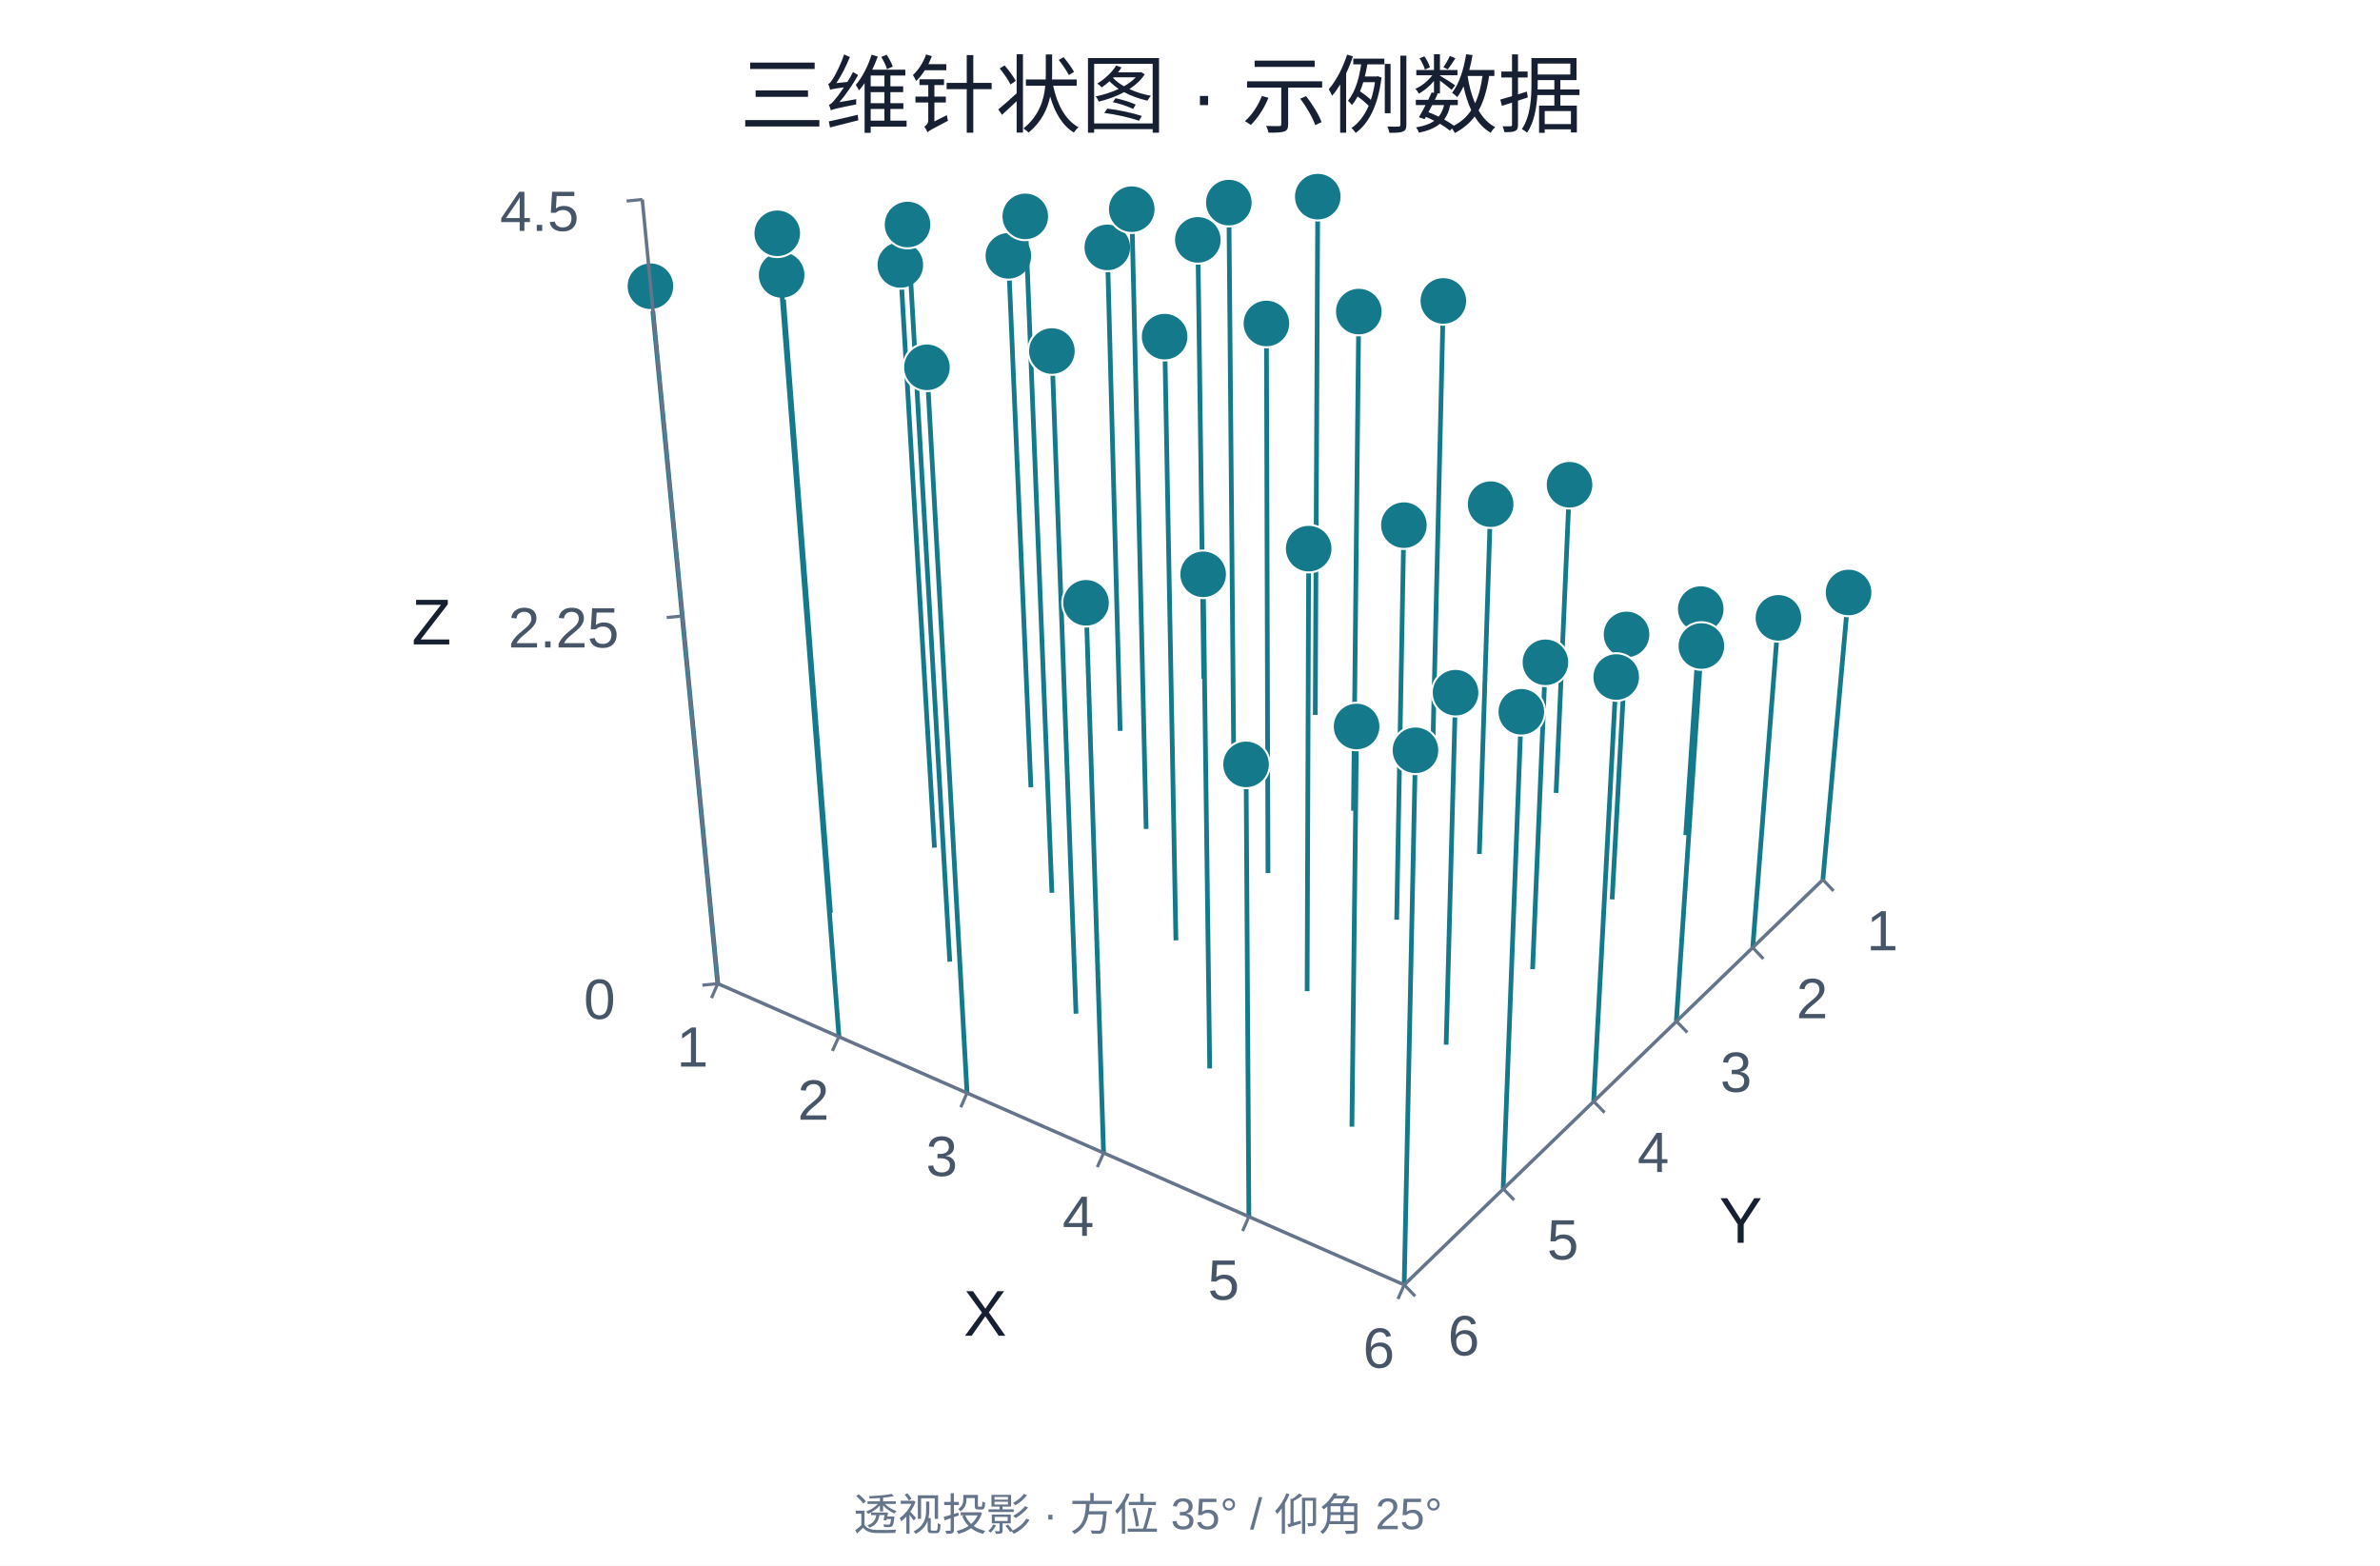
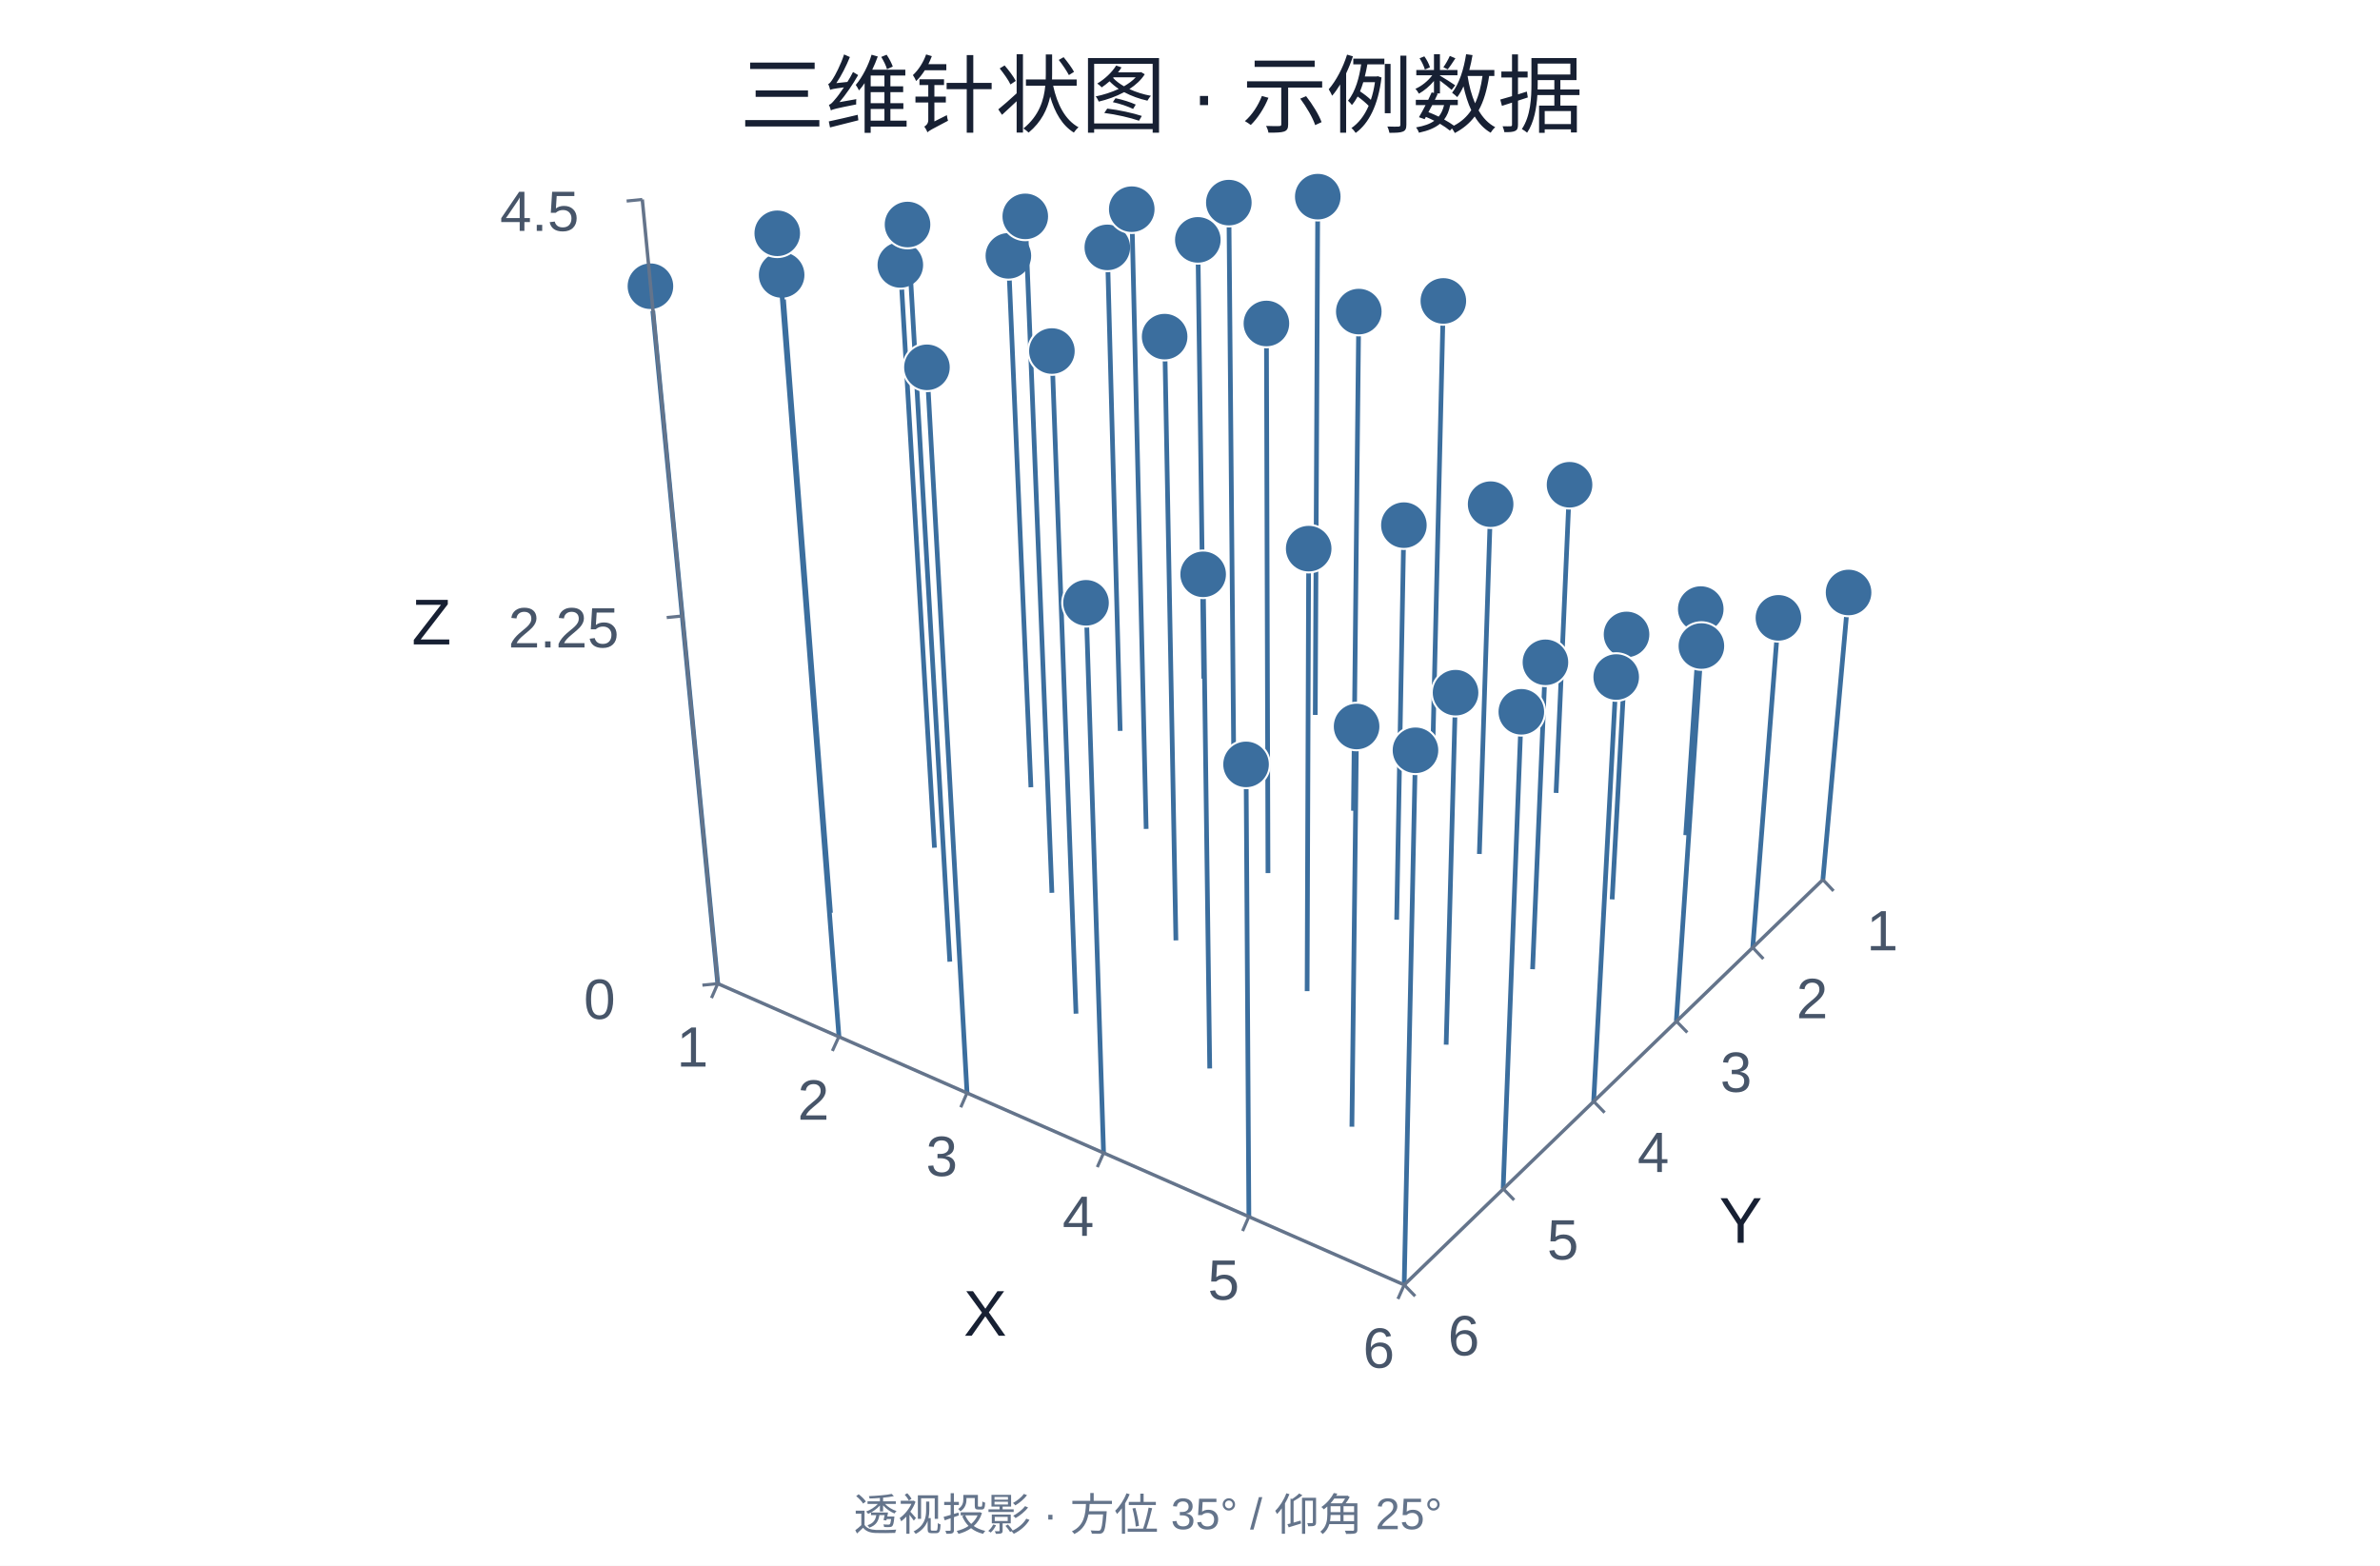
<svg xmlns="http://www.w3.org/2000/svg" width="760" height="500" version="1.1" baseProfile="full" viewBox="0 0 760 500">
  <rect width="760" height="500" x="0" y="0" fill="#ffffff" />
-   <polyline points="384.4 216.7 382.5 76.6" fill="none" pointer-events="visible" stroke="#147a8b" stroke-width="1.5" stroke-linejoin="round" class="zr69-cls-833" />
-   <polyline points="420 228.3 420.8 62.8" fill="none" pointer-events="visible" stroke="#147a8b" stroke-width="1.5" stroke-linejoin="round" class="zr69-cls-833" />
-   <circle cx="382.5" cy="76.6" r="7.6" fill="#147a8b" stroke="#ffffff" stroke-width="0.65" class="zr69-cls-834" />
-   <polyline points="357.7 233.4 353.6 79" fill="none" pointer-events="visible" stroke="#147a8b" stroke-width="1.5" stroke-linejoin="round" class="zr69-cls-833" />
-   <polyline points="457.5 240.4 460.9 96.1" fill="none" pointer-events="visible" stroke="#147a8b" stroke-width="1.5" stroke-linejoin="round" class="zr69-cls-833" />
-   <polyline points="496.9 253.2 501.2 154.8" fill="none" pointer-events="visible" stroke="#147a8b" stroke-width="1.5" stroke-linejoin="round" class="zr69-cls-833" />
-   <polyline points="394 245.8 392.4 64.7" fill="none" pointer-events="visible" stroke="#147a8b" stroke-width="1.5" stroke-linejoin="round" class="zr69-cls-833" />
-   <circle cx="420.8" cy="62.8" r="7.6" fill="#147a8b" stroke="#ffffff" stroke-width="0.65" class="zr69-cls-834" />
-   <circle cx="353.6" cy="79" r="7.6" fill="#147a8b" stroke="#ffffff" stroke-width="0.65" class="zr69-cls-834" />
-   <polyline points="329.2 251.4 322 81.7" fill="none" pointer-events="visible" stroke="#147a8b" stroke-width="1.5" stroke-linejoin="round" class="zr69-cls-833" />
-   <polyline points="538.3 266.7 543.1 194.5" fill="none" pointer-events="visible" stroke="#147a8b" stroke-width="1.5" stroke-linejoin="round" class="zr69-cls-833" />
-   <circle cx="460.9" cy="96.1" r="7.6" fill="#147a8b" stroke="#ffffff" stroke-width="0.65" class="zr69-cls-834" />
-   <circle cx="501.2" cy="154.8" r="7.6" fill="#147a8b" stroke="#ffffff" stroke-width="0.65" class="zr69-cls-834" />
-   <polyline points="432.2 258.9 433.9 99.5" fill="none" pointer-events="visible" stroke="#147a8b" stroke-width="1.5" stroke-linejoin="round" class="zr69-cls-833" />
-   <circle cx="543.1" cy="194.5" r="7.6" fill="#147a8b" stroke="#ffffff" stroke-width="0.65" class="zr69-cls-834" />
-   <polyline points="472.4 272.7 476 161" fill="none" pointer-events="visible" stroke="#147a8b" stroke-width="1.5" stroke-linejoin="round" class="zr69-cls-833" />
-   <polyline points="366 264.7 361.4 66.8" fill="none" pointer-events="visible" stroke="#147a8b" stroke-width="1.5" stroke-linejoin="round" class="zr69-cls-833" />
-   <circle cx="392.4" cy="64.7" r="7.6" fill="#147a8b" stroke="#ffffff" stroke-width="0.65" class="zr69-cls-834" />
-   <polyline points="582.1 280.9 590.3 189.2" fill="none" pointer-events="visible" stroke="#147a8b" stroke-width="1.5" stroke-linejoin="round" class="zr69-cls-833" />
-   <polyline points="298.4 270.7 287.5 84.6" fill="none" pointer-events="visible" stroke="#147a8b" stroke-width="1.5" stroke-linejoin="round" class="zr69-cls-833" />
-   <circle cx="322" cy="81.7" r="7.6" fill="#147a8b" stroke="#ffffff" stroke-width="0.65" class="zr69-cls-834" />
-   <polyline points="514.8 287.2 519.4 202.6" fill="none" pointer-events="visible" stroke="#147a8b" stroke-width="1.5" stroke-linejoin="round" class="zr69-cls-833" />
-   <circle cx="433.9" cy="99.5" r="7.6" fill="#147a8b" stroke="#ffffff" stroke-width="0.65" class="zr69-cls-834" />
-   <polyline points="404.9 278.8 404.4 103.3" fill="none" pointer-events="visible" stroke="#147a8b" stroke-width="1.5" stroke-linejoin="round" class="zr69-cls-833" />
-   <circle cx="476" cy="161" r="7.6" fill="#147a8b" stroke="#ffffff" stroke-width="0.65" class="zr69-cls-834" />
-   <circle cx="590.3" cy="189.2" r="7.6" fill="#147a8b" stroke="#ffffff" stroke-width="0.65" class="zr69-cls-834" />
-   <circle cx="519.4" cy="202.6" r="7.6" fill="#147a8b" stroke="#ffffff" stroke-width="0.65" class="zr69-cls-834" />
-   <polyline points="446 293.7 448.3 167.7" fill="none" pointer-events="visible" stroke="#147a8b" stroke-width="1.5" stroke-linejoin="round" class="zr69-cls-833" />
-   <polyline points="335.9 285.1 327.4 69.1" fill="none" pointer-events="visible" stroke="#147a8b" stroke-width="1.5" stroke-linejoin="round" class="zr69-cls-833" />
-   <polyline points="559.7 302.6 567.9 197.3" fill="none" pointer-events="visible" stroke="#147a8b" stroke-width="1.5" stroke-linejoin="round" class="zr69-cls-833" />
-   <circle cx="361.4" cy="66.8" r="7.6" fill="#147a8b" stroke="#ffffff" stroke-width="0.65" class="zr69-cls-834" />
-   <polyline points="265.2 291.5 249.6 87.8" fill="none" pointer-events="visible" stroke="#147a8b" stroke-width="1.5" stroke-linejoin="round" class="zr69-cls-833" />
-   <circle cx="287.5" cy="84.6" r="7.6" fill="#147a8b" stroke="#ffffff" stroke-width="0.65" class="zr69-cls-834" />
-   <polyline points="489.4 309.5 493.5 211.5" fill="none" pointer-events="visible" stroke="#147a8b" stroke-width="1.5" stroke-linejoin="round" class="zr69-cls-833" />
-   <polyline points="375.5 300.3 371.9 107.5" fill="none" pointer-events="visible" stroke="#147a8b" stroke-width="1.5" stroke-linejoin="round" class="zr69-cls-833" />
-   <circle cx="404.4" cy="103.3" r="7.6" fill="#147a8b" stroke="#ffffff" stroke-width="0.65" class="zr69-cls-834" />
-   <circle cx="448.3" cy="167.7" r="7.6" fill="#147a8b" stroke="#ffffff" stroke-width="0.65" class="zr69-cls-834" />
-   <circle cx="567.9" cy="197.3" r="7.6" fill="#147a8b" stroke="#ffffff" stroke-width="0.65" class="zr69-cls-834" />
-   <polyline points="417.4 316.5 417.9 175.2" fill="none" pointer-events="visible" stroke="#147a8b" stroke-width="1.5" stroke-linejoin="round" class="zr69-cls-833" />
-   <circle cx="493.5" cy="211.5" r="7.6" fill="#147a8b" stroke="#ffffff" stroke-width="0.65" class="zr69-cls-834" />
-   <polyline points="303.3 307.1 289.8 71.7" fill="none" pointer-events="visible" stroke="#147a8b" stroke-width="1.5" stroke-linejoin="round" class="zr69-cls-833" />
-   <polyline points="535.3 326.1 543.3 206.3" fill="none" pointer-events="visible" stroke="#147a8b" stroke-width="1.5" stroke-linejoin="round" class="zr69-cls-833" />
-   <polyline points="229.2 314.1 207.7 91.4" fill="none" pointer-events="visible" stroke="#147a8b" stroke-width="1.5" stroke-linejoin="round" class="zr69-cls-833" />
-   <circle cx="327.4" cy="69.1" r="7.6" fill="#147a8b" stroke="#ffffff" stroke-width="0.65" class="zr69-cls-834" />
-   <circle cx="249.6" cy="87.8" r="7.6" fill="#147a8b" stroke="#ffffff" stroke-width="0.65" class="zr69-cls-834" />
-   <polyline points="461.8 333.6 464.8 221.2" fill="none" pointer-events="visible" stroke="#147a8b" stroke-width="1.5" stroke-linejoin="round" class="zr69-cls-833" />
-   <polyline points="343.6 323.7 335.9 112.1" fill="none" pointer-events="visible" stroke="#147a8b" stroke-width="1.5" stroke-linejoin="round" class="zr69-cls-833" />
-   <circle cx="371.9" cy="107.5" r="7.6" fill="#147a8b" stroke="#ffffff" stroke-width="0.65" class="zr69-cls-834" />
-   <circle cx="417.9" cy="175.2" r="7.6" fill="#147a8b" stroke="#ffffff" stroke-width="0.65" class="zr69-cls-834" />
-   <circle cx="543.3" cy="206.3" r="7.6" fill="#147a8b" stroke="#ffffff" stroke-width="0.65" class="zr69-cls-834" />
-   <polyline points="386.3 341.2 384.2 183.4" fill="none" pointer-events="visible" stroke="#147a8b" stroke-width="1.5" stroke-linejoin="round" class="zr69-cls-833" />
-   <polyline points="267.9 331 248.2 74.5" fill="none" pointer-events="visible" stroke="#147a8b" stroke-width="1.5" stroke-linejoin="round" class="zr69-cls-833" />
-   <circle cx="464.8" cy="221.2" r="7.6" fill="#147a8b" stroke="#ffffff" stroke-width="0.65" class="zr69-cls-834" />
-   <polyline points="508.9 351.7 516.1 216.2" fill="none" pointer-events="visible" stroke="#147a8b" stroke-width="1.5" stroke-linejoin="round" class="zr69-cls-833" />
-   <circle cx="289.8" cy="71.7" r="7.6" fill="#147a8b" stroke="#ffffff" stroke-width="0.65" class="zr69-cls-834" />
-   <polyline points="431.7 359.8 433.2 232" fill="none" pointer-events="visible" stroke="#147a8b" stroke-width="1.5" stroke-linejoin="round" class="zr69-cls-833" />
-   <circle cx="207.7" cy="91.4" r="7.6" fill="#147a8b" stroke="#ffffff" stroke-width="0.65" class="zr69-cls-834" />
-   <polyline points="308.8 349 296 117.3" fill="none" pointer-events="visible" stroke="#147a8b" stroke-width="1.5" stroke-linejoin="round" class="zr69-cls-833" />
-   <circle cx="335.9" cy="112.1" r="7.6" fill="#147a8b" stroke="#ffffff" stroke-width="0.65" class="zr69-cls-834" />
-   <circle cx="384.2" cy="183.4" r="7.6" fill="#147a8b" stroke="#ffffff" stroke-width="0.65" class="zr69-cls-834" />
-   <circle cx="516.1" cy="216.2" r="7.6" fill="#147a8b" stroke="#ffffff" stroke-width="0.65" class="zr69-cls-834" />
-   <polyline points="352.4 368.2 346.8 192.5" fill="none" pointer-events="visible" stroke="#147a8b" stroke-width="1.5" stroke-linejoin="round" class="zr69-cls-833" />
-   <circle cx="433.2" cy="232" r="7.6" fill="#147a8b" stroke="#ffffff" stroke-width="0.65" class="zr69-cls-834" />
-   <polyline points="480 379.6 485.8 227.3" fill="none" pointer-events="visible" stroke="#147a8b" stroke-width="1.5" stroke-linejoin="round" class="zr69-cls-833" />
-   <circle cx="248.2" cy="74.5" r="7.6" fill="#147a8b" stroke="#ffffff" stroke-width="0.65" class="zr69-cls-834" />
-   <polyline points="398.8 388.5 397.9 244.1" fill="none" pointer-events="visible" stroke="#147a8b" stroke-width="1.5" stroke-linejoin="round" class="zr69-cls-833" />
-   <circle cx="296" cy="117.3" r="7.6" fill="#147a8b" stroke="#ffffff" stroke-width="0.65" class="zr69-cls-834" />
-   <circle cx="346.8" cy="192.5" r="7.6" fill="#147a8b" stroke="#ffffff" stroke-width="0.65" class="zr69-cls-834" />
-   <circle cx="485.8" cy="227.3" r="7.6" fill="#147a8b" stroke="#ffffff" stroke-width="0.65" class="zr69-cls-834" />
-   <circle cx="397.9" cy="244.1" r="7.6" fill="#147a8b" stroke="#ffffff" stroke-width="0.65" class="zr69-cls-834" />
-   <polyline points="448.4 410.3 452 239.6" fill="none" pointer-events="visible" stroke="#147a8b" stroke-width="1.5" stroke-linejoin="round" class="zr69-cls-833" />
-   <circle cx="452" cy="239.6" r="7.6" fill="#147a8b" stroke="#ffffff" stroke-width="0.65" class="zr69-cls-834" />
-   <path d="M229.2 314.1L448.4 410.3" fill="none" pointer-events="visible" stroke="#64748b" stroke-width="1.1" class="zr69-cls-835" />
-   <path d="M229.2 314.1L227.2 318.7" fill="none" pointer-events="visible" stroke="#64748b" class="zr69-cls-835" />
-   <path d="M267.9 331L265.8 335.6" fill="none" pointer-events="visible" stroke="#64748b" class="zr69-cls-835" />
-   <path d="M308.8 349L306.8 353.6" fill="none" pointer-events="visible" stroke="#64748b" class="zr69-cls-835" />
-   <path d="M352.4 368.2L350.4 372.7" fill="none" pointer-events="visible" stroke="#64748b" class="zr69-cls-835" />
-   <path d="M398.8 388.5L396.8 393.1" fill="none" pointer-events="visible" stroke="#64748b" class="zr69-cls-835" />
-   <path d="M448.4 410.3L446.4 414.8" fill="none" pointer-events="visible" stroke="#64748b" class="zr69-cls-835" />
-   <path d="M582.1 280.9L448.4 410.3" fill="none" pointer-events="visible" stroke="#64748b" stroke-width="1.1" class="zr69-cls-835" />
-   <path d="M582.1 280.9L585.5 284.5" fill="none" pointer-events="visible" stroke="#64748b" class="zr69-cls-835" />
-   <path d="M559.7 302.6L563.1 306.2" fill="none" pointer-events="visible" stroke="#64748b" class="zr69-cls-835" />
-   <path d="M535.3 326.1L538.8 329.7" fill="none" pointer-events="visible" stroke="#64748b" class="zr69-cls-835" />
-   <path d="M508.9 351.7L512.4 355.3" fill="none" pointer-events="visible" stroke="#64748b" class="zr69-cls-835" />
-   <path d="M480 379.6L483.5 383.2" fill="none" pointer-events="visible" stroke="#64748b" class="zr69-cls-835" />
-   <path d="M448.4 410.3L451.9 413.9" fill="none" pointer-events="visible" stroke="#64748b" class="zr69-cls-835" />
-   <path d="M229.2 314.1L205.1 63.7" fill="none" pointer-events="visible" stroke="#64748b" stroke-width="1.1" class="zr69-cls-835" />
-   <path d="M229.2 314.1L224.3 314.6" fill="none" pointer-events="visible" stroke="#64748b" class="zr69-cls-835" />
-   <path d="M217.9 196.7L212.9 197.2" fill="none" pointer-events="visible" stroke="#64748b" class="zr69-cls-835" />
-   <path d="M205.1 63.7L200.1 64.2" fill="none" pointer-events="visible" stroke="#64748b" class="zr69-cls-835" />
-   <path d="M0 0l287.6 0l0 32.7l-287.6 0Z" transform="translate(236.2045 12)" fill="none" pointer-events="visible" class="zr69-cls-835" />
+   <polyline points="384.4 216.7 382.5 76.6" fill="none" pointer-events="visible" stroke="#3B6E9E" stroke-width="1.5" stroke-linejoin="round" class="zr69-cls-819" />
+   <polyline points="420 228.3 420.8 62.8" fill="none" pointer-events="visible" stroke="#3B6E9E" stroke-width="1.5" stroke-linejoin="round" class="zr69-cls-819" />
+   <circle cx="382.5" cy="76.6" r="7.6" fill="#3B6E9E" stroke="#ffffff" stroke-width="0.65" class="zr69-cls-820" />
+   <polyline points="357.7 233.4 353.6 79" fill="none" pointer-events="visible" stroke="#3B6E9E" stroke-width="1.5" stroke-linejoin="round" class="zr69-cls-819" />
+   <polyline points="457.5 240.4 460.9 96.1" fill="none" pointer-events="visible" stroke="#3B6E9E" stroke-width="1.5" stroke-linejoin="round" class="zr69-cls-819" />
+   <polyline points="496.9 253.2 501.2 154.8" fill="none" pointer-events="visible" stroke="#3B6E9E" stroke-width="1.5" stroke-linejoin="round" class="zr69-cls-819" />
+   <polyline points="394 245.8 392.4 64.7" fill="none" pointer-events="visible" stroke="#3B6E9E" stroke-width="1.5" stroke-linejoin="round" class="zr69-cls-819" />
+   <circle cx="420.8" cy="62.8" r="7.6" fill="#3B6E9E" stroke="#ffffff" stroke-width="0.65" class="zr69-cls-820" />
+   <circle cx="353.6" cy="79" r="7.6" fill="#3B6E9E" stroke="#ffffff" stroke-width="0.65" class="zr69-cls-820" />
+   <polyline points="329.2 251.4 322 81.7" fill="none" pointer-events="visible" stroke="#3B6E9E" stroke-width="1.5" stroke-linejoin="round" class="zr69-cls-819" />
+   <polyline points="538.3 266.7 543.1 194.5" fill="none" pointer-events="visible" stroke="#3B6E9E" stroke-width="1.5" stroke-linejoin="round" class="zr69-cls-819" />
+   <circle cx="460.9" cy="96.1" r="7.6" fill="#3B6E9E" stroke="#ffffff" stroke-width="0.65" class="zr69-cls-820" />
+   <circle cx="501.2" cy="154.8" r="7.6" fill="#3B6E9E" stroke="#ffffff" stroke-width="0.65" class="zr69-cls-820" />
+   <polyline points="432.2 258.9 433.9 99.5" fill="none" pointer-events="visible" stroke="#3B6E9E" stroke-width="1.5" stroke-linejoin="round" class="zr69-cls-819" />
+   <circle cx="543.1" cy="194.5" r="7.6" fill="#3B6E9E" stroke="#ffffff" stroke-width="0.65" class="zr69-cls-820" />
+   <polyline points="472.4 272.7 476 161" fill="none" pointer-events="visible" stroke="#3B6E9E" stroke-width="1.5" stroke-linejoin="round" class="zr69-cls-819" />
+   <polyline points="366 264.7 361.4 66.8" fill="none" pointer-events="visible" stroke="#3B6E9E" stroke-width="1.5" stroke-linejoin="round" class="zr69-cls-819" />
+   <circle cx="392.4" cy="64.7" r="7.6" fill="#3B6E9E" stroke="#ffffff" stroke-width="0.65" class="zr69-cls-820" />
+   <polyline points="582.1 280.9 590.3 189.2" fill="none" pointer-events="visible" stroke="#3B6E9E" stroke-width="1.5" stroke-linejoin="round" class="zr69-cls-819" />
+   <polyline points="298.4 270.7 287.5 84.6" fill="none" pointer-events="visible" stroke="#3B6E9E" stroke-width="1.5" stroke-linejoin="round" class="zr69-cls-819" />
+   <circle cx="322" cy="81.7" r="7.6" fill="#3B6E9E" stroke="#ffffff" stroke-width="0.65" class="zr69-cls-820" />
+   <polyline points="514.8 287.2 519.4 202.6" fill="none" pointer-events="visible" stroke="#3B6E9E" stroke-width="1.5" stroke-linejoin="round" class="zr69-cls-819" />
+   <circle cx="433.9" cy="99.5" r="7.6" fill="#3B6E9E" stroke="#ffffff" stroke-width="0.65" class="zr69-cls-820" />
+   <polyline points="404.9 278.8 404.4 103.3" fill="none" pointer-events="visible" stroke="#3B6E9E" stroke-width="1.5" stroke-linejoin="round" class="zr69-cls-819" />
+   <circle cx="476" cy="161" r="7.6" fill="#3B6E9E" stroke="#ffffff" stroke-width="0.65" class="zr69-cls-820" />
+   <circle cx="590.3" cy="189.2" r="7.6" fill="#3B6E9E" stroke="#ffffff" stroke-width="0.65" class="zr69-cls-820" />
+   <circle cx="519.4" cy="202.6" r="7.6" fill="#3B6E9E" stroke="#ffffff" stroke-width="0.65" class="zr69-cls-820" />
+   <polyline points="446 293.7 448.3 167.7" fill="none" pointer-events="visible" stroke="#3B6E9E" stroke-width="1.5" stroke-linejoin="round" class="zr69-cls-819" />
+   <polyline points="335.9 285.1 327.4 69.1" fill="none" pointer-events="visible" stroke="#3B6E9E" stroke-width="1.5" stroke-linejoin="round" class="zr69-cls-819" />
+   <polyline points="559.7 302.6 567.9 197.3" fill="none" pointer-events="visible" stroke="#3B6E9E" stroke-width="1.5" stroke-linejoin="round" class="zr69-cls-819" />
+   <circle cx="361.4" cy="66.8" r="7.6" fill="#3B6E9E" stroke="#ffffff" stroke-width="0.65" class="zr69-cls-820" />
+   <polyline points="265.2 291.5 249.6 87.8" fill="none" pointer-events="visible" stroke="#3B6E9E" stroke-width="1.5" stroke-linejoin="round" class="zr69-cls-819" />
+   <circle cx="287.5" cy="84.6" r="7.6" fill="#3B6E9E" stroke="#ffffff" stroke-width="0.65" class="zr69-cls-820" />
+   <polyline points="489.4 309.5 493.5 211.5" fill="none" pointer-events="visible" stroke="#3B6E9E" stroke-width="1.5" stroke-linejoin="round" class="zr69-cls-819" />
+   <polyline points="375.5 300.3 371.9 107.5" fill="none" pointer-events="visible" stroke="#3B6E9E" stroke-width="1.5" stroke-linejoin="round" class="zr69-cls-819" />
+   <circle cx="404.4" cy="103.3" r="7.6" fill="#3B6E9E" stroke="#ffffff" stroke-width="0.65" class="zr69-cls-820" />
+   <circle cx="448.3" cy="167.7" r="7.6" fill="#3B6E9E" stroke="#ffffff" stroke-width="0.65" class="zr69-cls-820" />
+   <circle cx="567.9" cy="197.3" r="7.6" fill="#3B6E9E" stroke="#ffffff" stroke-width="0.65" class="zr69-cls-820" />
+   <polyline points="417.4 316.5 417.9 175.2" fill="none" pointer-events="visible" stroke="#3B6E9E" stroke-width="1.5" stroke-linejoin="round" class="zr69-cls-819" />
+   <circle cx="493.5" cy="211.5" r="7.6" fill="#3B6E9E" stroke="#ffffff" stroke-width="0.65" class="zr69-cls-820" />
+   <polyline points="303.3 307.1 289.8 71.7" fill="none" pointer-events="visible" stroke="#3B6E9E" stroke-width="1.5" stroke-linejoin="round" class="zr69-cls-819" />
+   <polyline points="535.3 326.1 543.3 206.3" fill="none" pointer-events="visible" stroke="#3B6E9E" stroke-width="1.5" stroke-linejoin="round" class="zr69-cls-819" />
+   <polyline points="229.2 314.1 207.7 91.4" fill="none" pointer-events="visible" stroke="#3B6E9E" stroke-width="1.5" stroke-linejoin="round" class="zr69-cls-819" />
+   <circle cx="327.4" cy="69.1" r="7.6" fill="#3B6E9E" stroke="#ffffff" stroke-width="0.65" class="zr69-cls-820" />
+   <circle cx="249.6" cy="87.8" r="7.6" fill="#3B6E9E" stroke="#ffffff" stroke-width="0.65" class="zr69-cls-820" />
+   <polyline points="461.8 333.6 464.8 221.2" fill="none" pointer-events="visible" stroke="#3B6E9E" stroke-width="1.5" stroke-linejoin="round" class="zr69-cls-819" />
+   <polyline points="343.6 323.7 335.9 112.1" fill="none" pointer-events="visible" stroke="#3B6E9E" stroke-width="1.5" stroke-linejoin="round" class="zr69-cls-819" />
+   <circle cx="371.9" cy="107.5" r="7.6" fill="#3B6E9E" stroke="#ffffff" stroke-width="0.65" class="zr69-cls-820" />
+   <circle cx="417.9" cy="175.2" r="7.6" fill="#3B6E9E" stroke="#ffffff" stroke-width="0.65" class="zr69-cls-820" />
+   <circle cx="543.3" cy="206.3" r="7.6" fill="#3B6E9E" stroke="#ffffff" stroke-width="0.65" class="zr69-cls-820" />
+   <polyline points="386.3 341.2 384.2 183.4" fill="none" pointer-events="visible" stroke="#3B6E9E" stroke-width="1.5" stroke-linejoin="round" class="zr69-cls-819" />
+   <polyline points="267.9 331 248.2 74.5" fill="none" pointer-events="visible" stroke="#3B6E9E" stroke-width="1.5" stroke-linejoin="round" class="zr69-cls-819" />
+   <circle cx="464.8" cy="221.2" r="7.6" fill="#3B6E9E" stroke="#ffffff" stroke-width="0.65" class="zr69-cls-820" />
+   <polyline points="508.9 351.7 516.1 216.2" fill="none" pointer-events="visible" stroke="#3B6E9E" stroke-width="1.5" stroke-linejoin="round" class="zr69-cls-819" />
+   <circle cx="289.8" cy="71.7" r="7.6" fill="#3B6E9E" stroke="#ffffff" stroke-width="0.65" class="zr69-cls-820" />
+   <polyline points="431.7 359.8 433.2 232" fill="none" pointer-events="visible" stroke="#3B6E9E" stroke-width="1.5" stroke-linejoin="round" class="zr69-cls-819" />
+   <circle cx="207.7" cy="91.4" r="7.6" fill="#3B6E9E" stroke="#ffffff" stroke-width="0.65" class="zr69-cls-820" />
+   <polyline points="308.8 349 296 117.3" fill="none" pointer-events="visible" stroke="#3B6E9E" stroke-width="1.5" stroke-linejoin="round" class="zr69-cls-819" />
+   <circle cx="335.9" cy="112.1" r="7.6" fill="#3B6E9E" stroke="#ffffff" stroke-width="0.65" class="zr69-cls-820" />
+   <circle cx="384.2" cy="183.4" r="7.6" fill="#3B6E9E" stroke="#ffffff" stroke-width="0.65" class="zr69-cls-820" />
+   <circle cx="516.1" cy="216.2" r="7.6" fill="#3B6E9E" stroke="#ffffff" stroke-width="0.65" class="zr69-cls-820" />
+   <polyline points="352.4 368.2 346.8 192.5" fill="none" pointer-events="visible" stroke="#3B6E9E" stroke-width="1.5" stroke-linejoin="round" class="zr69-cls-819" />
+   <circle cx="433.2" cy="232" r="7.6" fill="#3B6E9E" stroke="#ffffff" stroke-width="0.65" class="zr69-cls-820" />
+   <polyline points="480 379.6 485.8 227.3" fill="none" pointer-events="visible" stroke="#3B6E9E" stroke-width="1.5" stroke-linejoin="round" class="zr69-cls-819" />
+   <circle cx="248.2" cy="74.5" r="7.6" fill="#3B6E9E" stroke="#ffffff" stroke-width="0.65" class="zr69-cls-820" />
+   <polyline points="398.8 388.5 397.9 244.1" fill="none" pointer-events="visible" stroke="#3B6E9E" stroke-width="1.5" stroke-linejoin="round" class="zr69-cls-819" />
+   <circle cx="296" cy="117.3" r="7.6" fill="#3B6E9E" stroke="#ffffff" stroke-width="0.65" class="zr69-cls-820" />
+   <circle cx="346.8" cy="192.5" r="7.6" fill="#3B6E9E" stroke="#ffffff" stroke-width="0.65" class="zr69-cls-820" />
+   <circle cx="485.8" cy="227.3" r="7.6" fill="#3B6E9E" stroke="#ffffff" stroke-width="0.65" class="zr69-cls-820" />
+   <circle cx="397.9" cy="244.1" r="7.6" fill="#3B6E9E" stroke="#ffffff" stroke-width="0.65" class="zr69-cls-820" />
+   <polyline points="448.4 410.3 452 239.6" fill="none" pointer-events="visible" stroke="#3B6E9E" stroke-width="1.5" stroke-linejoin="round" class="zr69-cls-819" />
+   <circle cx="452" cy="239.6" r="7.6" fill="#3B6E9E" stroke="#ffffff" stroke-width="0.65" class="zr69-cls-820" />
+   <path d="M229.2 314.1L448.4 410.3" fill="none" pointer-events="visible" stroke="#64748b" stroke-width="1.1" class="zr69-cls-821" />
+   <path d="M229.2 314.1L227.2 318.7" fill="none" pointer-events="visible" stroke="#64748b" class="zr69-cls-821" />
+   <path d="M267.9 331L265.8 335.6" fill="none" pointer-events="visible" stroke="#64748b" class="zr69-cls-821" />
+   <path d="M308.8 349L306.8 353.6" fill="none" pointer-events="visible" stroke="#64748b" class="zr69-cls-821" />
+   <path d="M352.4 368.2L350.4 372.7" fill="none" pointer-events="visible" stroke="#64748b" class="zr69-cls-821" />
+   <path d="M398.8 388.5L396.8 393.1" fill="none" pointer-events="visible" stroke="#64748b" class="zr69-cls-821" />
+   <path d="M448.4 410.3L446.4 414.8" fill="none" pointer-events="visible" stroke="#64748b" class="zr69-cls-821" />
+   <path d="M582.1 280.9L448.4 410.3" fill="none" pointer-events="visible" stroke="#64748b" stroke-width="1.1" class="zr69-cls-821" />
+   <path d="M582.1 280.9L585.5 284.5" fill="none" pointer-events="visible" stroke="#64748b" class="zr69-cls-821" />
+   <path d="M559.7 302.6L563.1 306.2" fill="none" pointer-events="visible" stroke="#64748b" class="zr69-cls-821" />
+   <path d="M535.3 326.1L538.8 329.7" fill="none" pointer-events="visible" stroke="#64748b" class="zr69-cls-821" />
+   <path d="M508.9 351.7L512.4 355.3" fill="none" pointer-events="visible" stroke="#64748b" class="zr69-cls-821" />
+   <path d="M480 379.6L483.5 383.2" fill="none" pointer-events="visible" stroke="#64748b" class="zr69-cls-821" />
+   <path d="M448.4 410.3L451.9 413.9" fill="none" pointer-events="visible" stroke="#64748b" class="zr69-cls-821" />
+   <path d="M229.2 314.1L205.1 63.7" fill="none" pointer-events="visible" stroke="#64748b" stroke-width="1.1" class="zr69-cls-821" />
+   <path d="M229.2 314.1L224.3 314.6" fill="none" pointer-events="visible" stroke="#64748b" class="zr69-cls-821" />
+   <path d="M217.9 196.7L212.9 197.2" fill="none" pointer-events="visible" stroke="#64748b" class="zr69-cls-821" />
+   <path d="M205.1 63.7L200.1 64.2" fill="none" pointer-events="visible" stroke="#64748b" class="zr69-cls-821" />
+   <path d="M0 0l287.6 0l0 32.7l-287.6 0Z" transform="translate(236.2045 12)" fill="none" pointer-events="visible" class="zr69-cls-821" />
  <text dominant-baseline="central" text-anchor="start" style="font: 27.234px Arial" xml:space="preserve" y="16.34" transform="translate(236.2045 12)" fill="#172033">三维针状图 · 示例数据</text>
-   <path d="M0 0l214.8 0l0 17l-214.8 0Z" transform="translate(272.6042 474.0428)" fill="none" pointer-events="visible" class="zr69-cls-835" />
+   <path d="M0 0l214.8 0l0 17l-214.8 0Z" transform="translate(272.6042 474.0428)" fill="none" pointer-events="visible" class="zr69-cls-821" />
  <text dominant-baseline="central" text-anchor="start" style="font: 14.131px Arial" xml:space="preserve" y="8.479" transform="translate(272.6042 474.0428)" fill="#64748b">透视投影 · 方位 35° / 仰角 25°</text>
-   <path d="M0 0l10.2 0l0 21.8l-10.2 0Z" transform="translate(216.0804 323.4075)" fill="none" pointer-events="visible" class="zr69-cls-835" />
+   <path d="M0 0l10.2 0l0 21.8l-10.2 0Z" transform="translate(216.0804 323.4075)" fill="none" pointer-events="visible" class="zr69-cls-821" />
  <text dominant-baseline="central" text-anchor="start" style="font: 18.168px Arial" y="10.901" transform="translate(216.0804 323.4075)" fill="#475569">1</text>
-   <path d="M0 0l10.2 0l0 21.8l-10.2 0Z" transform="translate(254.6965 340.3529)" fill="none" pointer-events="visible" class="zr69-cls-835" />
+   <path d="M0 0l10.2 0l0 21.8l-10.2 0Z" transform="translate(254.6965 340.3529)" fill="none" pointer-events="visible" class="zr69-cls-821" />
  <text dominant-baseline="central" text-anchor="start" style="font: 18.168px Arial" y="10.901" transform="translate(254.6965 340.3529)" fill="#475569">2</text>
-   <path d="M0 0l10.2 0l0 21.8l-10.2 0Z" transform="translate(295.6798 358.3369)" fill="none" pointer-events="visible" class="zr69-cls-835" />
+   <path d="M0 0l10.2 0l0 21.8l-10.2 0Z" transform="translate(295.6798 358.3369)" fill="none" pointer-events="visible" class="zr69-cls-821" />
  <text dominant-baseline="central" text-anchor="start" style="font: 18.168px Arial" y="10.901" transform="translate(295.6798 358.3369)" fill="#475569">3</text>
-   <path d="M0 0l10.2 0l0 21.8l-10.2 0Z" transform="translate(339.2548 377.4583)" fill="none" pointer-events="visible" class="zr69-cls-835" />
+   <path d="M0 0l10.2 0l0 21.8l-10.2 0Z" transform="translate(339.2548 377.4583)" fill="none" pointer-events="visible" class="zr69-cls-821" />
  <text dominant-baseline="central" text-anchor="start" style="font: 18.168px Arial" y="10.901" transform="translate(339.2548 377.4583)" fill="#475569">4</text>
-   <path d="M0 0l10.2 0l0 21.8l-10.2 0Z" transform="translate(385.6754 397.8283)" fill="none" pointer-events="visible" class="zr69-cls-835" />
+   <path d="M0 0l10.2 0l0 21.8l-10.2 0Z" transform="translate(385.6754 397.8283)" fill="none" pointer-events="visible" class="zr69-cls-821" />
  <text dominant-baseline="central" text-anchor="start" style="font: 18.168px Arial" y="10.901" transform="translate(385.6754 397.8283)" fill="#475569">5</text>
-   <path d="M0 0l10.2 0l0 21.8l-10.2 0Z" transform="translate(435.2296 419.5735)" fill="none" pointer-events="visible" class="zr69-cls-835" />
+   <path d="M0 0l10.2 0l0 21.8l-10.2 0Z" transform="translate(435.2296 419.5735)" fill="none" pointer-events="visible" class="zr69-cls-821" />
  <text dominant-baseline="central" text-anchor="start" style="font: 18.168px Arial" y="10.901" transform="translate(435.2296 419.5735)" fill="#475569">6</text>
-   <path d="M0 0l13.9 0l0 24.8l-13.9 0Z" transform="translate(307.6879 406.9698)" fill="none" pointer-events="visible" class="zr69-cls-835" />
+   <path d="M0 0l13.9 0l0 24.8l-13.9 0Z" transform="translate(307.6879 406.9698)" fill="none" pointer-events="visible" class="zr69-cls-821" />
  <text dominant-baseline="central" text-anchor="start" style="font: 20.692px Arial" y="12.415" transform="translate(307.6879 406.9698)" fill="#172033">X</text>
-   <path d="M0 0l10.2 0l0 21.8l-10.2 0Z" transform="translate(596.0302 286.2731)" fill="none" pointer-events="visible" class="zr69-cls-835" />
+   <path d="M0 0l10.2 0l0 21.8l-10.2 0Z" transform="translate(596.0302 286.2731)" fill="none" pointer-events="visible" class="zr69-cls-821" />
  <text dominant-baseline="central" text-anchor="start" style="font: 18.168px Arial" y="10.901" transform="translate(596.0302 286.2731)" fill="#475569">1</text>
-   <path d="M0 0l10.2 0l0 21.8l-10.2 0Z" transform="translate(573.6165 307.96)" fill="none" pointer-events="visible" class="zr69-cls-835" />
+   <path d="M0 0l10.2 0l0 21.8l-10.2 0Z" transform="translate(573.6165 307.96)" fill="none" pointer-events="visible" class="zr69-cls-821" />
  <text dominant-baseline="central" text-anchor="start" style="font: 18.168px Arial" y="10.901" transform="translate(573.6165 307.96)" fill="#475569">2</text>
-   <path d="M0 0l10.2 0l0 21.8l-10.2 0Z" transform="translate(549.315 331.4735)" fill="none" pointer-events="visible" class="zr69-cls-835" />
+   <path d="M0 0l10.2 0l0 21.8l-10.2 0Z" transform="translate(549.315 331.4735)" fill="none" pointer-events="visible" class="zr69-cls-821" />
  <text dominant-baseline="central" text-anchor="start" style="font: 18.168px Arial" y="10.901" transform="translate(549.315 331.4735)" fill="#475569">3</text>
-   <path d="M0 0l10.2 0l0 21.8l-10.2 0Z" transform="translate(522.8766 357.0547)" fill="none" pointer-events="visible" class="zr69-cls-835" />
+   <path d="M0 0l10.2 0l0 21.8l-10.2 0Z" transform="translate(522.8766 357.0547)" fill="none" pointer-events="visible" class="zr69-cls-821" />
  <text dominant-baseline="central" text-anchor="start" style="font: 18.168px Arial" y="10.901" transform="translate(522.8766 357.0547)" fill="#475569">4</text>
-   <path d="M0 0l10.2 0l0 21.8l-10.2 0Z" transform="translate(494.0065 384.9887)" fill="none" pointer-events="visible" class="zr69-cls-835" />
+   <path d="M0 0l10.2 0l0 21.8l-10.2 0Z" transform="translate(494.0065 384.9887)" fill="none" pointer-events="visible" class="zr69-cls-821" />
  <text dominant-baseline="central" text-anchor="start" style="font: 18.168px Arial" y="10.901" transform="translate(494.0065 384.9887)" fill="#475569">5</text>
-   <path d="M0 0l10.2 0l0 21.8l-10.2 0Z" transform="translate(462.353 415.6158)" fill="none" pointer-events="visible" class="zr69-cls-835" />
+   <path d="M0 0l10.2 0l0 21.8l-10.2 0Z" transform="translate(462.353 415.6158)" fill="none" pointer-events="visible" class="zr69-cls-821" />
  <text dominant-baseline="central" text-anchor="start" style="font: 18.168px Arial" y="10.901" transform="translate(462.353 415.6158)" fill="#475569">6</text>
-   <path d="M0 0l13.9 0l0 24.8l-13.9 0Z" transform="translate(548.9625 377.2803)" fill="none" pointer-events="visible" class="zr69-cls-835" />
+   <path d="M0 0l13.9 0l0 24.8l-13.9 0Z" transform="translate(548.9625 377.2803)" fill="none" pointer-events="visible" class="zr69-cls-821" />
  <text dominant-baseline="central" text-anchor="start" style="font: 20.692px Arial" y="12.415" transform="translate(548.9625 377.2803)" fill="#172033">Y</text>
-   <path d="M0 0l10.2 0l0 21.8l-10.2 0Z" transform="translate(186.4132 308.1673)" fill="none" pointer-events="visible" class="zr69-cls-835" />
+   <path d="M0 0l10.2 0l0 21.8l-10.2 0Z" transform="translate(186.4132 308.1673)" fill="none" pointer-events="visible" class="zr69-cls-821" />
  <text dominant-baseline="central" text-anchor="start" style="font: 18.168px Arial" y="10.901" transform="translate(186.4132 308.1673)" fill="#475569">0</text>
-   <path d="M0 0l35.6 0l0 21.8l-35.6 0Z" transform="translate(162.306 189.548)" fill="none" pointer-events="visible" class="zr69-cls-835" />
+   <path d="M0 0l35.6 0l0 21.8l-35.6 0Z" transform="translate(162.306 189.548)" fill="none" pointer-events="visible" class="zr69-cls-821" />
  <text dominant-baseline="central" text-anchor="start" style="font: 18.168px Arial" y="10.901" transform="translate(162.306 189.548)" fill="#475569">2.25</text>
-   <path d="M0 0l25.4 0l0 21.8l-25.4 0Z" transform="translate(159.643 56.5358)" fill="none" pointer-events="visible" class="zr69-cls-835" />
+   <path d="M0 0l25.4 0l0 21.8l-25.4 0Z" transform="translate(159.643 56.5358)" fill="none" pointer-events="visible" class="zr69-cls-821" />
  <text dominant-baseline="central" text-anchor="start" style="font: 18.168px Arial" y="10.901" transform="translate(159.643 56.5358)" fill="#475569">4.5</text>
-   <path d="M0 0l12.6 0l0 24.8l-12.6 0Z" transform="translate(131.4794 186.2092)" fill="none" pointer-events="visible" class="zr69-cls-835" />
+   <path d="M0 0l12.6 0l0 24.8l-12.6 0Z" transform="translate(131.4794 186.2092)" fill="none" pointer-events="visible" class="zr69-cls-821" />
  <text dominant-baseline="central" text-anchor="start" style="font: 20.692px Arial" y="12.415" transform="translate(131.4794 186.2092)" fill="#172033">Z</text>
  <style>
- .zr69-cls-833:hover {
+ .zr69-cls-819:hover {
cursor:pointer;
}
- .zr69-cls-834:hover {
+ .zr69-cls-820:hover {
cursor:pointer;
- fill:rgba(22,134,152,1);
+ fill:rgba(64,121,173,1);
}
- .zr69-cls-835:hover {
+ .zr69-cls-821:hover {
pointer-events:none;
}



</style>
</svg>
